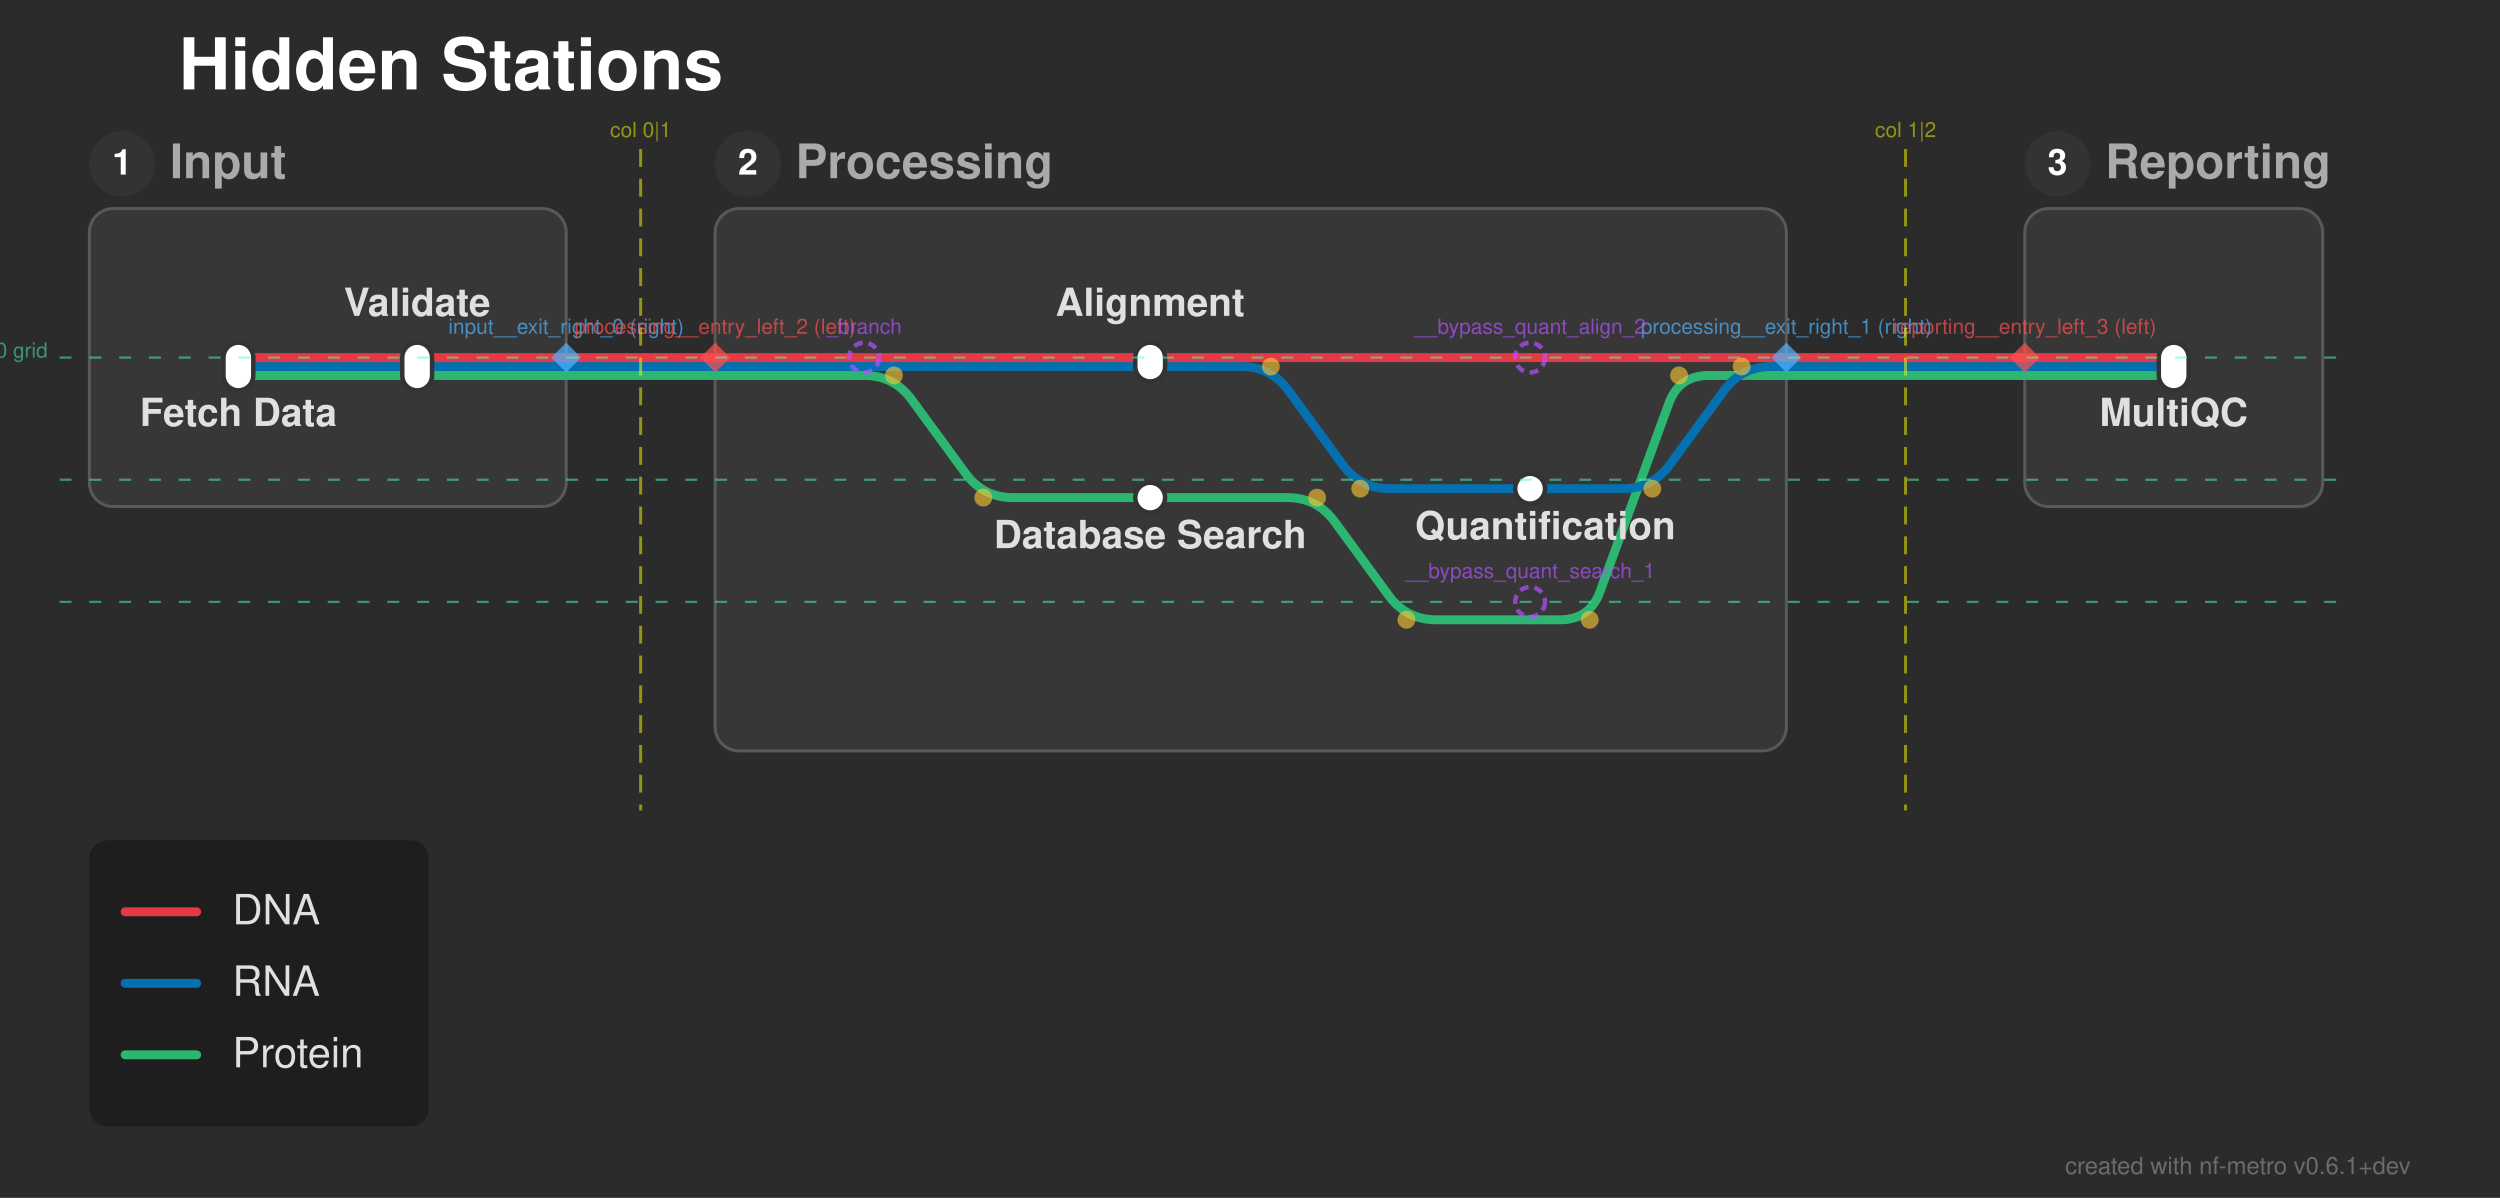
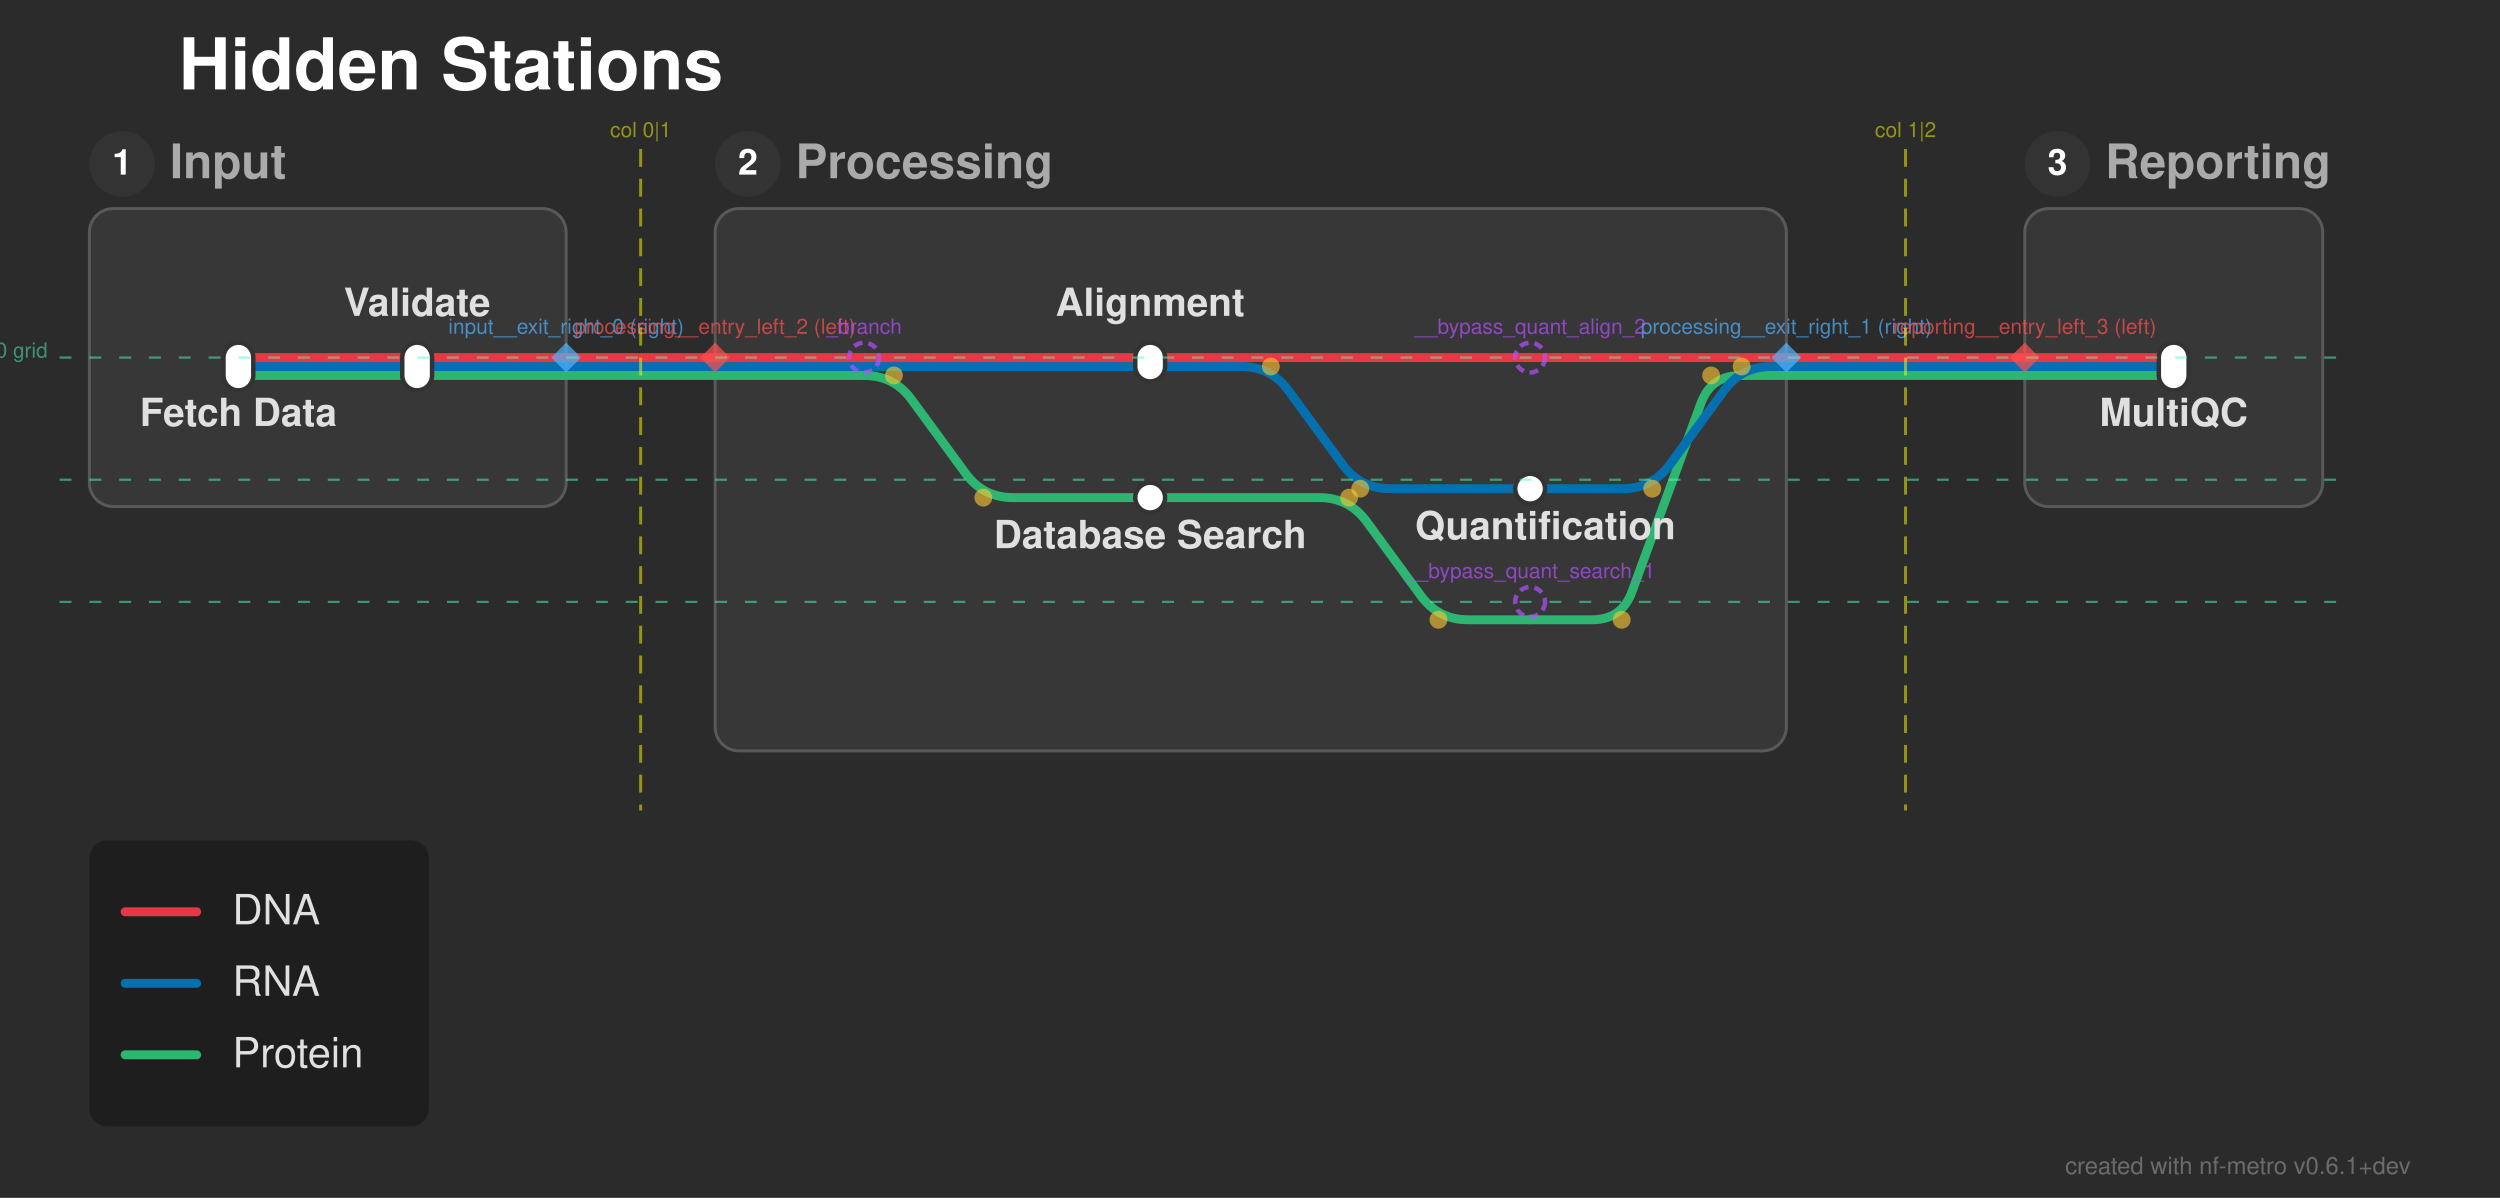
<svg xmlns="http://www.w3.org/2000/svg" width="839" height="402" viewBox="0 0 839 402">
  <defs>
</defs>
  <rect x="0" y="0" width="839" height="402" fill="#2b2b2b" />
  <text x="60.0" y="30.0" font-size="24.0" fill="#ffffff" font-family="'Helvetica Neue', Helvetica, Arial, sans-serif" font-weight="bold" class="nf-metro-title">Hidden Stations</text>
  <rect x="30.0" y="70.0" width="160.0" height="100.0" rx="8" ry="8" fill="#373737" stroke="#595959" stroke-width="1.0" />
  <circle cx="41.0" cy="55.0" r="11" fill="#333333" class="nf-metro-section-num-circle" />
  <text x="41.0" y="55.0" font-size="12" fill="#ffffff" font-family="'Helvetica Neue', Helvetica, Arial, sans-serif" font-weight="bold" text-anchor="middle" dy="0.3em">1</text>
  <text x="57.0" y="55.0" font-size="16.0" fill="#aaaaaa" font-family="'Helvetica Neue', Helvetica, Arial, sans-serif" font-weight="bold" dy="0.3em" class="nf-metro-section-label">Input</text>
  <rect x="240.0" y="70.0" width="359.5" height="182.0" rx="8" ry="8" fill="#373737" stroke="#595959" stroke-width="1.0" />
  <circle cx="251.0" cy="55.0" r="11" fill="#333333" class="nf-metro-section-num-circle" />
  <text x="251.0" y="55.0" font-size="12" fill="#ffffff" font-family="'Helvetica Neue', Helvetica, Arial, sans-serif" font-weight="bold" text-anchor="middle" dy="0.3em">2</text>
  <text x="267.0" y="55.0" font-size="16.0" fill="#aaaaaa" font-family="'Helvetica Neue', Helvetica, Arial, sans-serif" font-weight="bold" dy="0.3em" class="nf-metro-section-label">Processing</text>
  <rect x="679.5" y="70.0" width="100.0" height="100.0" rx="8" ry="8" fill="#373737" stroke="#595959" stroke-width="1.0" />
  <circle cx="690.5" cy="55.0" r="11" fill="#333333" class="nf-metro-section-num-circle" />
  <text x="690.5" y="55.0" font-size="12" fill="#ffffff" font-family="'Helvetica Neue', Helvetica, Arial, sans-serif" font-weight="bold" text-anchor="middle" dy="0.3em">3</text>
  <text x="706.5" y="55.0" font-size="16.0" fill="#aaaaaa" font-family="'Helvetica Neue', Helvetica, Arial, sans-serif" font-weight="bold" dy="0.3em" class="nf-metro-section-label">Reporting</text>
  <path d="M80.0,126.0 L140.0,126.0" stroke="#2db572" stroke-width="3.0" stroke-linecap="round" class="metro-line-prot" />
  <path d="M290.0,126.0 L290.0,126.0 Q300.0,126.0,305.905,134.07 L324.095,158.93 Q330.0,167.0,340.0,167.0 L386.0,167.0" stroke="#2db572" stroke-width="3.0" fill="none" stroke-linecap="round" stroke-linejoin="round" class="metro-line-prot" />
  <path d="M140.0,126.0 L190.0,126.0" stroke="#2db572" stroke-width="3.0" stroke-linecap="round" class="metro-line-prot" />
  <path d="M240.0,126.0 L290.0,126.0" stroke="#2db572" stroke-width="3.0" stroke-linecap="round" class="metro-line-prot" />
  <path d="M679.5,126.0 L729.5,126.0" stroke="#2db572" stroke-width="3.0" stroke-linecap="round" class="metro-line-prot" />
  <path d="M190.0,126.0 L240.0,126.0" stroke="#2db572" stroke-width="3.0" stroke-linecap="round" class="metro-line-prot" />
  <path d="M599.5,126.0 L679.5,126.0" stroke="#2db572" stroke-width="3.0" stroke-linecap="round" class="metro-line-prot" />
-   <path d="M386.0,167.0 L432.0,167.0 Q442.0,167.0,447.905,175.07 L466.095,199.93 Q472.0,208.0,482.0,208.0 L513.5,208.0" stroke="#2db572" stroke-width="3.0" fill="none" stroke-linecap="round" stroke-linejoin="round" class="metro-line-prot" />
-   <path d="M513.5,208.0 L523.5,208.0 Q533.5,208.0,536.936,198.609 L560.064,135.391 Q563.5,126.0,573.5,126.0 L599.5,126.0" stroke="#2db572" stroke-width="3.0" fill="none" stroke-linecap="round" stroke-linejoin="round" class="metro-line-prot" />
+   <path d="M386.0,167.0 L442.75,167.0 Q452.75,167.0,458.655,175.07 L476.845,199.93 Q482.75,208.0,492.75,208.0 L513.5,208.0" stroke="#2db572" stroke-width="3.0" fill="none" stroke-linecap="round" stroke-linejoin="round" class="metro-line-prot" />
+   <path d="M513.5,208.0 L534.25,208.0 Q544.25,208.0,547.686,198.609 L570.814,135.391 Q574.25,126.0,584.25,126.0 L599.5,126.0" stroke="#2db572" stroke-width="3.0" fill="none" stroke-linecap="round" stroke-linejoin="round" class="metro-line-prot" />
  <path d="M80.0,123.0 L140.0,123.0" stroke="#0570b0" stroke-width="3.0" stroke-linecap="round" class="metro-line-rna" />
  <path d="M290.0,123.0 L386.0,123.0" stroke="#0570b0" stroke-width="3.0" stroke-linecap="round" class="metro-line-rna" />
  <path d="M386.0,123.0 L416.5,123.0 Q426.5,123.0,432.405,131.07 L450.595,155.93 Q456.5,164.0,466.5,164.0 L513.5,164.0" stroke="#0570b0" stroke-width="3.0" fill="none" stroke-linecap="round" stroke-linejoin="round" class="metro-line-rna" />
  <path d="M140.0,123.0 L190.0,123.0" stroke="#0570b0" stroke-width="3.0" stroke-linecap="round" class="metro-line-rna" />
  <path d="M240.0,123.0 L290.0,123.0" stroke="#0570b0" stroke-width="3.0" stroke-linecap="round" class="metro-line-rna" />
  <path d="M513.5,164.0 L544.5,164.0 Q554.5,164.0,560.405,155.93 L578.595,131.07 Q584.5,123.0,594.5,123.0 L599.5,123.0" stroke="#0570b0" stroke-width="3.0" fill="none" stroke-linecap="round" stroke-linejoin="round" class="metro-line-rna" />
  <path d="M679.5,123.0 L729.5,123.0" stroke="#0570b0" stroke-width="3.0" stroke-linecap="round" class="metro-line-rna" />
  <path d="M190.0,123.0 L240.0,123.0" stroke="#0570b0" stroke-width="3.0" stroke-linecap="round" class="metro-line-rna" />
  <path d="M599.5,123.0 L679.5,123.0" stroke="#0570b0" stroke-width="3.0" stroke-linecap="round" class="metro-line-rna" />
  <path d="M80.0,120.0 L140.0,120.0" stroke="#e63946" stroke-width="3.0" stroke-linecap="round" class="metro-line-dna" />
  <path d="M290.0,120.0 L386.0,120.0" stroke="#e63946" stroke-width="3.0" stroke-linecap="round" class="metro-line-dna" />
  <path d="M140.0,120.0 L190.0,120.0" stroke="#e63946" stroke-width="3.0" stroke-linecap="round" class="metro-line-dna" />
  <path d="M240.0,120.0 L290.0,120.0" stroke="#e63946" stroke-width="3.0" stroke-linecap="round" class="metro-line-dna" />
  <path d="M679.5,120.0 L729.5,120.0" stroke="#e63946" stroke-width="3.0" stroke-linecap="round" class="metro-line-dna" />
  <path d="M190.0,120.0 L240.0,120.0" stroke="#e63946" stroke-width="3.0" stroke-linecap="round" class="metro-line-dna" />
  <path d="M599.5,120.0 L679.5,120.0" stroke="#e63946" stroke-width="3.0" stroke-linecap="round" class="metro-line-dna" />
  <path d="M386.0,120.0 L513.5,120.0" stroke="#e63946" stroke-width="3.0" stroke-linecap="round" class="metro-line-dna" />
  <path d="M513.5,120.0 L599.5,120.0" stroke="#e63946" stroke-width="3.0" stroke-linecap="round" class="metro-line-dna" />
  <rect x="75.0" y="115.0" width="10.0" height="16.0" rx="5.0" ry="5.0" fill="#ffffff" stroke="#333333" stroke-width="1.5" />
  <rect x="135.0" y="115.0" width="10.0" height="16.0" rx="5.0" ry="5.0" fill="#ffffff" stroke="#333333" stroke-width="1.5" />
  <rect x="381.0" y="115.0" width="10.0" height="13.0" rx="5.0" ry="5.0" fill="#ffffff" stroke="#333333" stroke-width="1.5" />
  <rect x="508.5" y="159.0" width="10.0" height="10.0" rx="5.0" ry="5.0" fill="#ffffff" stroke="#333333" stroke-width="1.5" />
  <rect x="381.0" y="162.0" width="10.0" height="10.0" rx="5.0" ry="5.0" fill="#ffffff" stroke="#333333" stroke-width="1.5" />
  <rect x="724.5" y="115.0" width="10.0" height="16.0" rx="5.0" ry="5.0" fill="#ffffff" stroke="#333333" stroke-width="1.5" />
  <text x="80.0" y="137.0" font-size="13.0" fill="#e0e0e0" font-family="'Helvetica Neue', Helvetica, Arial, sans-serif" font-weight="bold" text-anchor="middle" dominant-baseline="hanging">Fetch Data</text>
  <text x="729.5" y="137.0" font-size="13.0" fill="#e0e0e0" font-family="'Helvetica Neue', Helvetica, Arial, sans-serif" font-weight="bold" text-anchor="middle" dominant-baseline="hanging">MultiQC</text>
  <text x="140.0" y="106.0" font-size="13.0" fill="#e0e0e0" font-family="'Helvetica Neue', Helvetica, Arial, sans-serif" font-weight="bold" text-anchor="middle" dominant-baseline="auto">Validate</text>
  <text x="386.0" y="106.0" font-size="13.0" fill="#e0e0e0" font-family="'Helvetica Neue', Helvetica, Arial, sans-serif" font-weight="bold" text-anchor="middle" dominant-baseline="auto">Alignment</text>
  <text x="386.0" y="178.0" font-size="13.0" fill="#e0e0e0" font-family="'Helvetica Neue', Helvetica, Arial, sans-serif" font-weight="bold" text-anchor="middle" dominant-baseline="hanging">Database Search</text>
  <text x="518.6" y="175.0" font-size="13.0" fill="#e0e0e0" font-family="'Helvetica Neue', Helvetica, Arial, sans-serif" font-weight="bold" text-anchor="middle" dominant-baseline="hanging">Quantification</text>
  <circle cx="300.0" cy="126.0" r="3.0" fill="rgba(255, 200, 50, 0.6)" />
  <circle cx="330.0" cy="167.0" r="3.0" fill="rgba(255, 200, 50, 0.6)" />
  <circle cx="426.5" cy="123.0" r="3.0" fill="rgba(255, 200, 50, 0.6)" />
  <circle cx="456.5" cy="164.0" r="3.0" fill="rgba(255, 200, 50, 0.6)" />
  <circle cx="554.5" cy="164.0" r="3.0" fill="rgba(255, 200, 50, 0.6)" />
  <circle cx="584.5" cy="123.0" r="3.0" fill="rgba(255, 200, 50, 0.6)" />
-   <circle cx="442.0" cy="167.0" r="3.0" fill="rgba(255, 200, 50, 0.6)" />
-   <circle cx="472.0" cy="208.0" r="3.0" fill="rgba(255, 200, 50, 0.6)" />
-   <circle cx="533.5" cy="208.0" r="3.0" fill="rgba(255, 200, 50, 0.6)" />
-   <circle cx="563.5" cy="126.0" r="3.0" fill="rgba(255, 200, 50, 0.6)" />
+   <circle cx="452.75" cy="167.0" r="3.0" fill="rgba(255, 200, 50, 0.6)" />
+   <circle cx="482.75" cy="208.0" r="3.0" fill="rgba(255, 200, 50, 0.6)" />
+   <circle cx="544.25" cy="208.0" r="3.0" fill="rgba(255, 200, 50, 0.6)" />
+   <circle cx="574.25" cy="126.0" r="3.0" fill="rgba(255, 200, 50, 0.6)" />
  <path d="M190.0,115.0 L195.0,120.0 L190.0,125.0 L185.0,120.0 Z" fill="rgba(80, 180, 255, 0.7)" stroke="none" />
  <text x="190.0" y="112.0" font-size="7" fill="rgba(80, 180, 255, 0.7)" font-family="'Helvetica Neue', Helvetica, Arial, sans-serif" text-anchor="middle" dominant-baseline="auto">input__exit_right_0 (right)</text>
  <path d="M599.5,115.0 L604.5,120.0 L599.5,125.0 L594.5,120.0 Z" fill="rgba(80, 180, 255, 0.7)" stroke="none" />
  <text x="599.5" y="112.0" font-size="7" fill="rgba(80, 180, 255, 0.7)" font-family="'Helvetica Neue', Helvetica, Arial, sans-serif" text-anchor="middle" dominant-baseline="auto">processing__exit_right_1 (right)</text>
  <path d="M240.0,115.0 L245.0,120.0 L240.0,125.0 L235.0,120.0 Z" fill="rgba(255, 80, 80, 0.7)" stroke="none" />
  <text x="240.0" y="112.0" font-size="7" fill="rgba(255, 80, 80, 0.7)" font-family="'Helvetica Neue', Helvetica, Arial, sans-serif" text-anchor="middle" dominant-baseline="auto">processing__entry_left_2 (left)</text>
  <path d="M679.5,115.0 L684.5,120.0 L679.5,125.0 L674.5,120.0 Z" fill="rgba(255, 80, 80, 0.7)" stroke="none" />
  <text x="679.5" y="112.0" font-size="7" fill="rgba(255, 80, 80, 0.7)" font-family="'Helvetica Neue', Helvetica, Arial, sans-serif" text-anchor="middle" dominant-baseline="auto">reporting__entry_left_3 (left)</text>
  <path d="M215.0,50.0 L215.0,272.0" stroke="rgba(255, 255, 0, 0.5)" stroke-width="1" stroke-dasharray="6,4" />
  <text x="215.0" y="46.0" font-size="7" fill="rgba(255, 255, 0, 0.5)" font-family="'Helvetica Neue', Helvetica, Arial, sans-serif" text-anchor="middle">col 0|1</text>
  <path d="M639.5,50.0 L639.5,272.0" stroke="rgba(255, 255, 0, 0.5)" stroke-width="1" stroke-dasharray="6,4" />
  <text x="639.5" y="46.0" font-size="7" fill="rgba(255, 255, 0, 0.5)" font-family="'Helvetica Neue', Helvetica, Arial, sans-serif" text-anchor="middle">col 1|2</text>
  <path d="M20.0,120.0 L789.5,120.0" stroke="rgba(80, 255, 180, 0.5)" stroke-width="0.75" stroke-dasharray="4,6" />
  <text x="16.0" y="120.0" font-size="7" fill="rgba(80, 255, 180, 0.5)" font-family="'Helvetica Neue', Helvetica, Arial, sans-serif" text-anchor="end">row 0 grid</text>
  <path d="M20.0,161.0 L789.5,161.0" stroke="rgba(80, 255, 180, 0.5)" stroke-width="0.75" stroke-dasharray="4,6" />
  <path d="M20.0,202.0 L789.5,202.0" stroke="rgba(80, 255, 180, 0.5)" stroke-width="0.75" stroke-dasharray="4,6" />
  <circle cx="290.0" cy="120.0" r="5" fill="none" stroke="rgba(180, 80, 255, 0.7)" stroke-width="1.5" stroke-dasharray="3,2" />
  <text x="290.0" y="112.0" font-size="7" fill="rgba(180, 80, 255, 0.7)" font-family="'Helvetica Neue', Helvetica, Arial, sans-serif" text-anchor="middle" dominant-baseline="auto">_branch</text>
  <circle cx="513.5" cy="202.0" r="5" fill="none" stroke="rgba(180, 80, 255, 0.7)" stroke-width="1.5" stroke-dasharray="3,2" />
  <text x="513.5" y="194.0" font-size="7" fill="rgba(180, 80, 255, 0.7)" font-family="'Helvetica Neue', Helvetica, Arial, sans-serif" text-anchor="middle" dominant-baseline="auto">__bypass_quant_search_1</text>
  <circle cx="513.5" cy="120.0" r="5" fill="none" stroke="rgba(180, 80, 255, 0.7)" stroke-width="1.5" stroke-dasharray="3,2" />
  <text x="513.5" y="112.0" font-size="7" fill="rgba(180, 80, 255, 0.7)" font-family="'Helvetica Neue', Helvetica, Arial, sans-serif" text-anchor="middle" dominant-baseline="auto">__bypass_quant_align_2</text>
  <rect x="30.0" y="282.0" width="113.9" height="96.0" rx="6" ry="6" fill="rgba(0, 0, 0, 0.3)" />
  <path d="M42.0,306.0 L66.0,306.0" stroke="#e63946" stroke-width="3.0" stroke-linecap="round" />
  <text x="78.0" y="306.0" font-size="14.0" fill="#e0e0e0" font-family="'Helvetica Neue', Helvetica, Arial, sans-serif" dy="0.3em">DNA</text>
  <path d="M42.0,330.0 L66.0,330.0" stroke="#0570b0" stroke-width="3.0" stroke-linecap="round" />
  <text x="78.0" y="330.0" font-size="14.0" fill="#e0e0e0" font-family="'Helvetica Neue', Helvetica, Arial, sans-serif" dy="0.3em">RNA</text>
  <path d="M42.0,354.0 L66.0,354.0" stroke="#2db572" stroke-width="3.0" stroke-linecap="round" />
  <text x="78.0" y="354.0" font-size="14.0" fill="#e0e0e0" font-family="'Helvetica Neue', Helvetica, Arial, sans-serif" dy="0.3em">Protein</text>
  <text x="809.0" y="394.0" font-size="8" fill="rgba(150, 150, 150, 0.6)" font-family="'Helvetica Neue', Helvetica, Arial, sans-serif" text-anchor="end">created with nf-metro v0.6.1+dev</text>
</svg>
